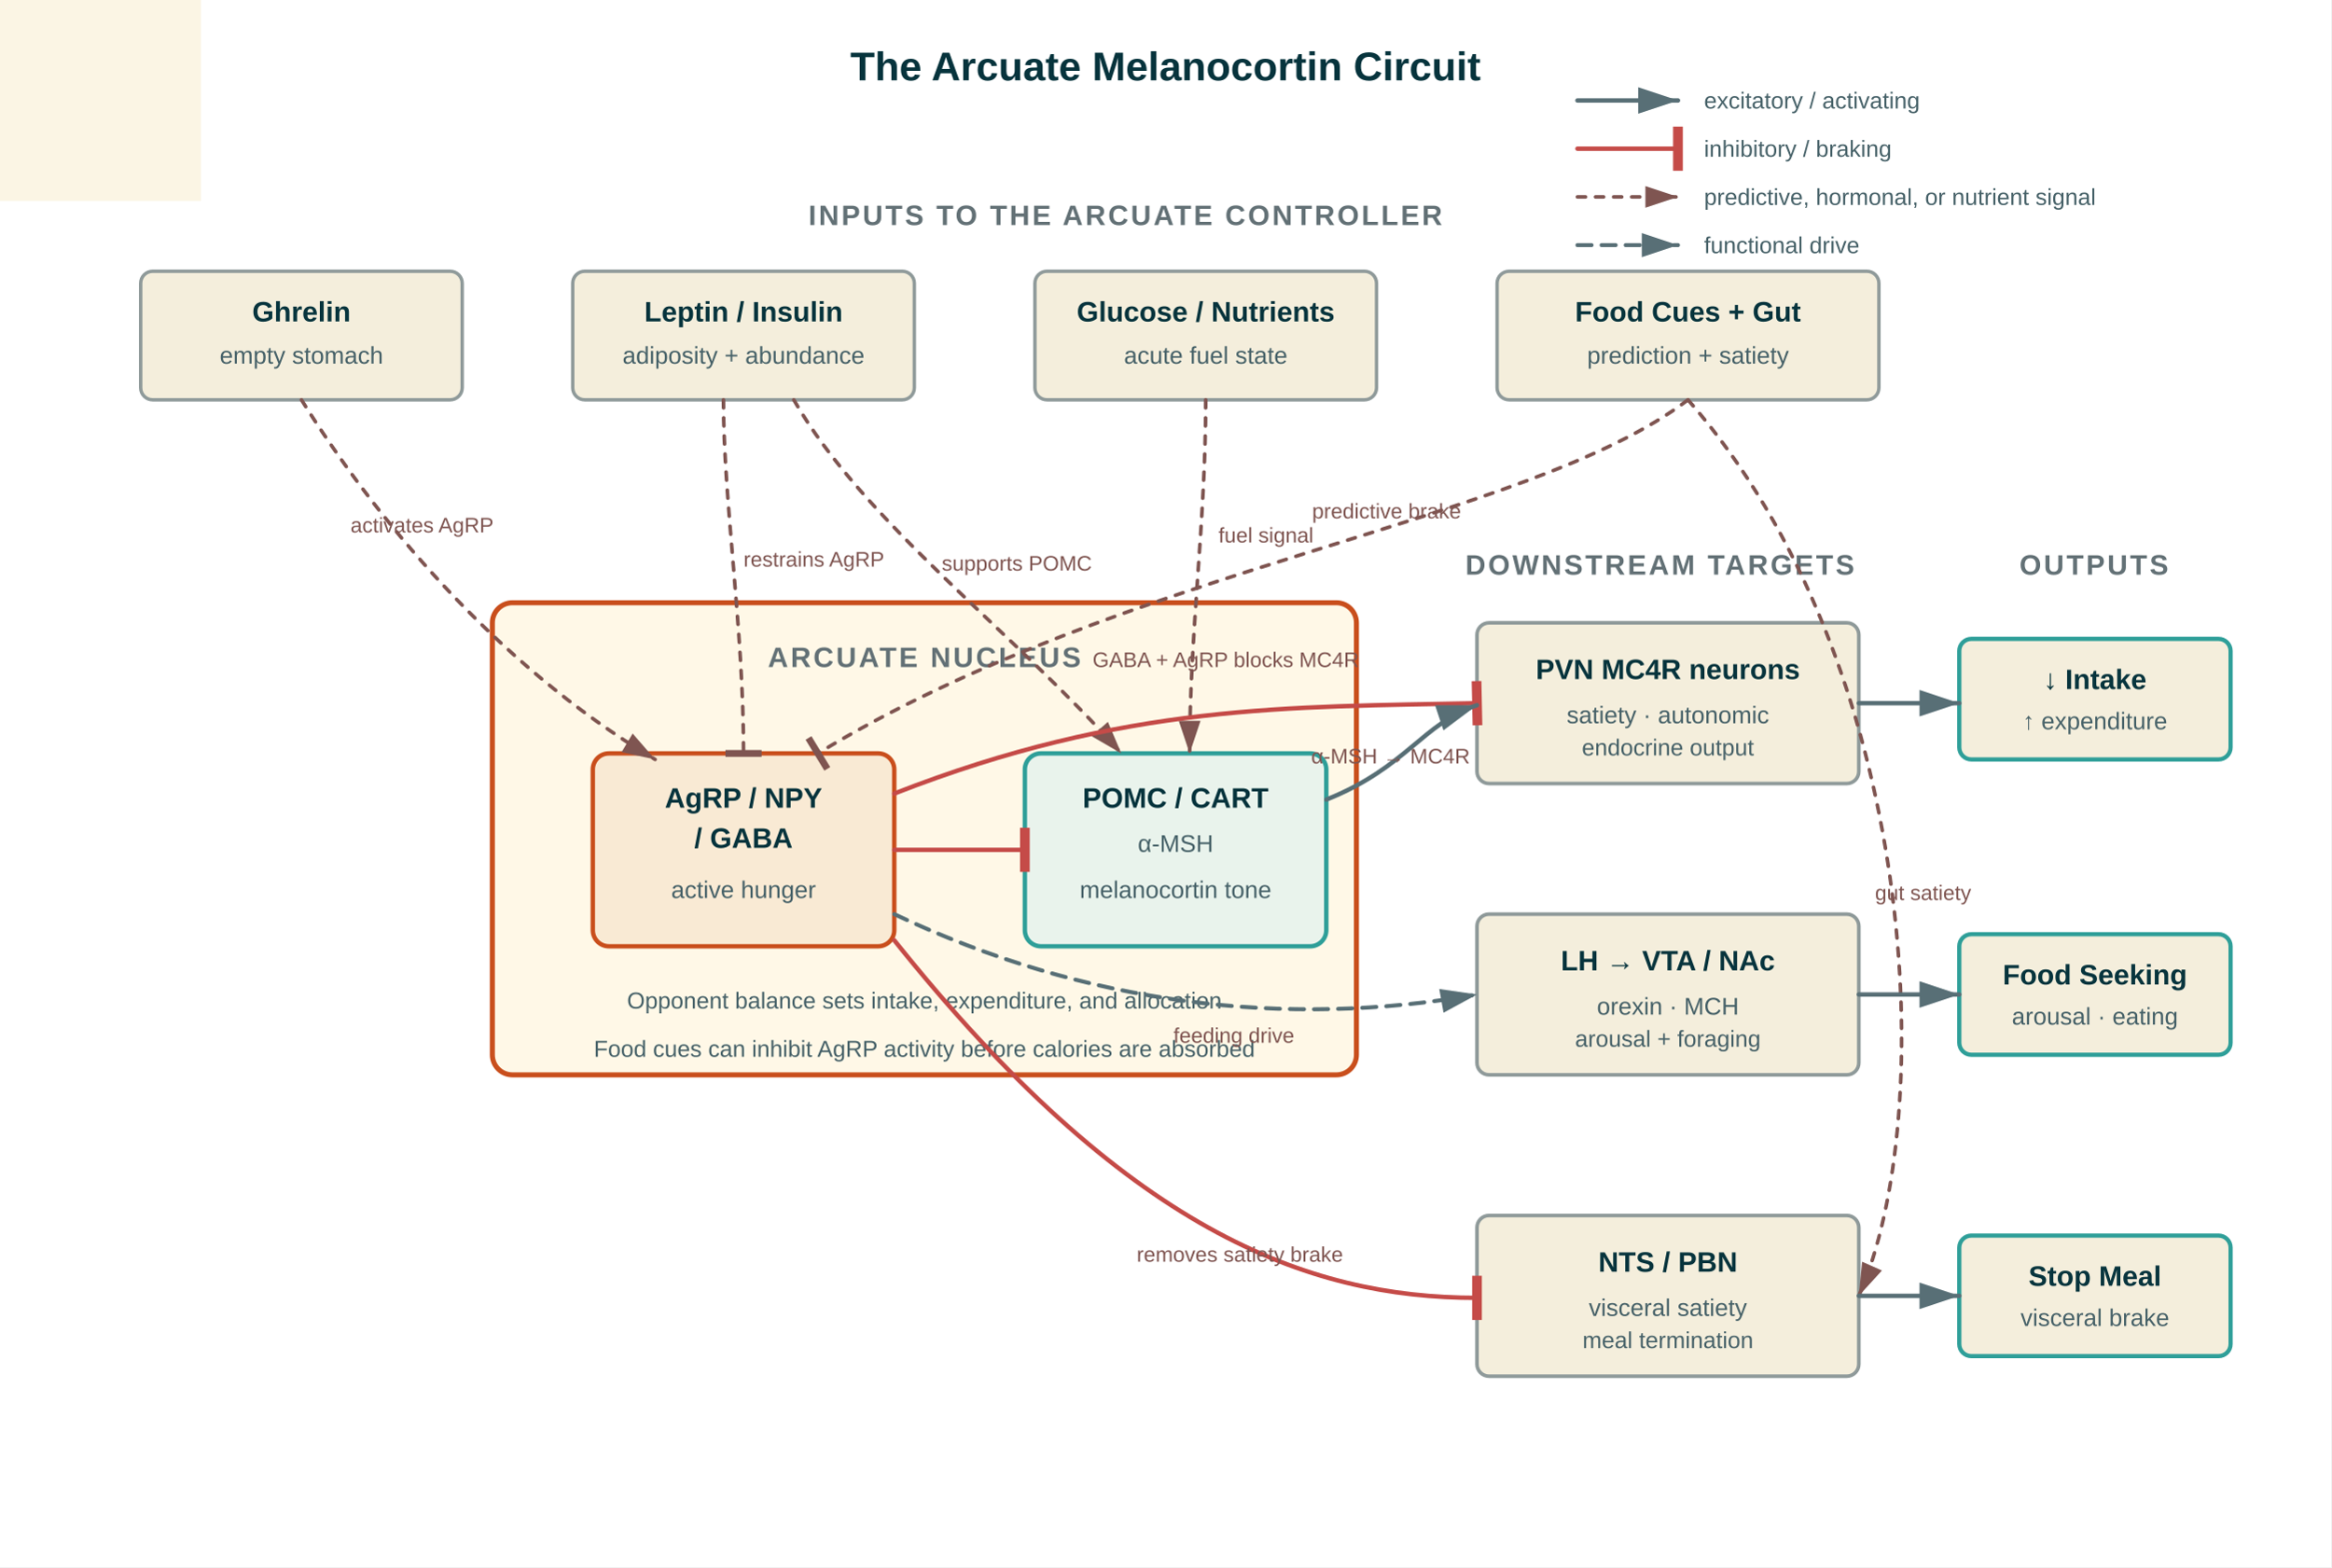
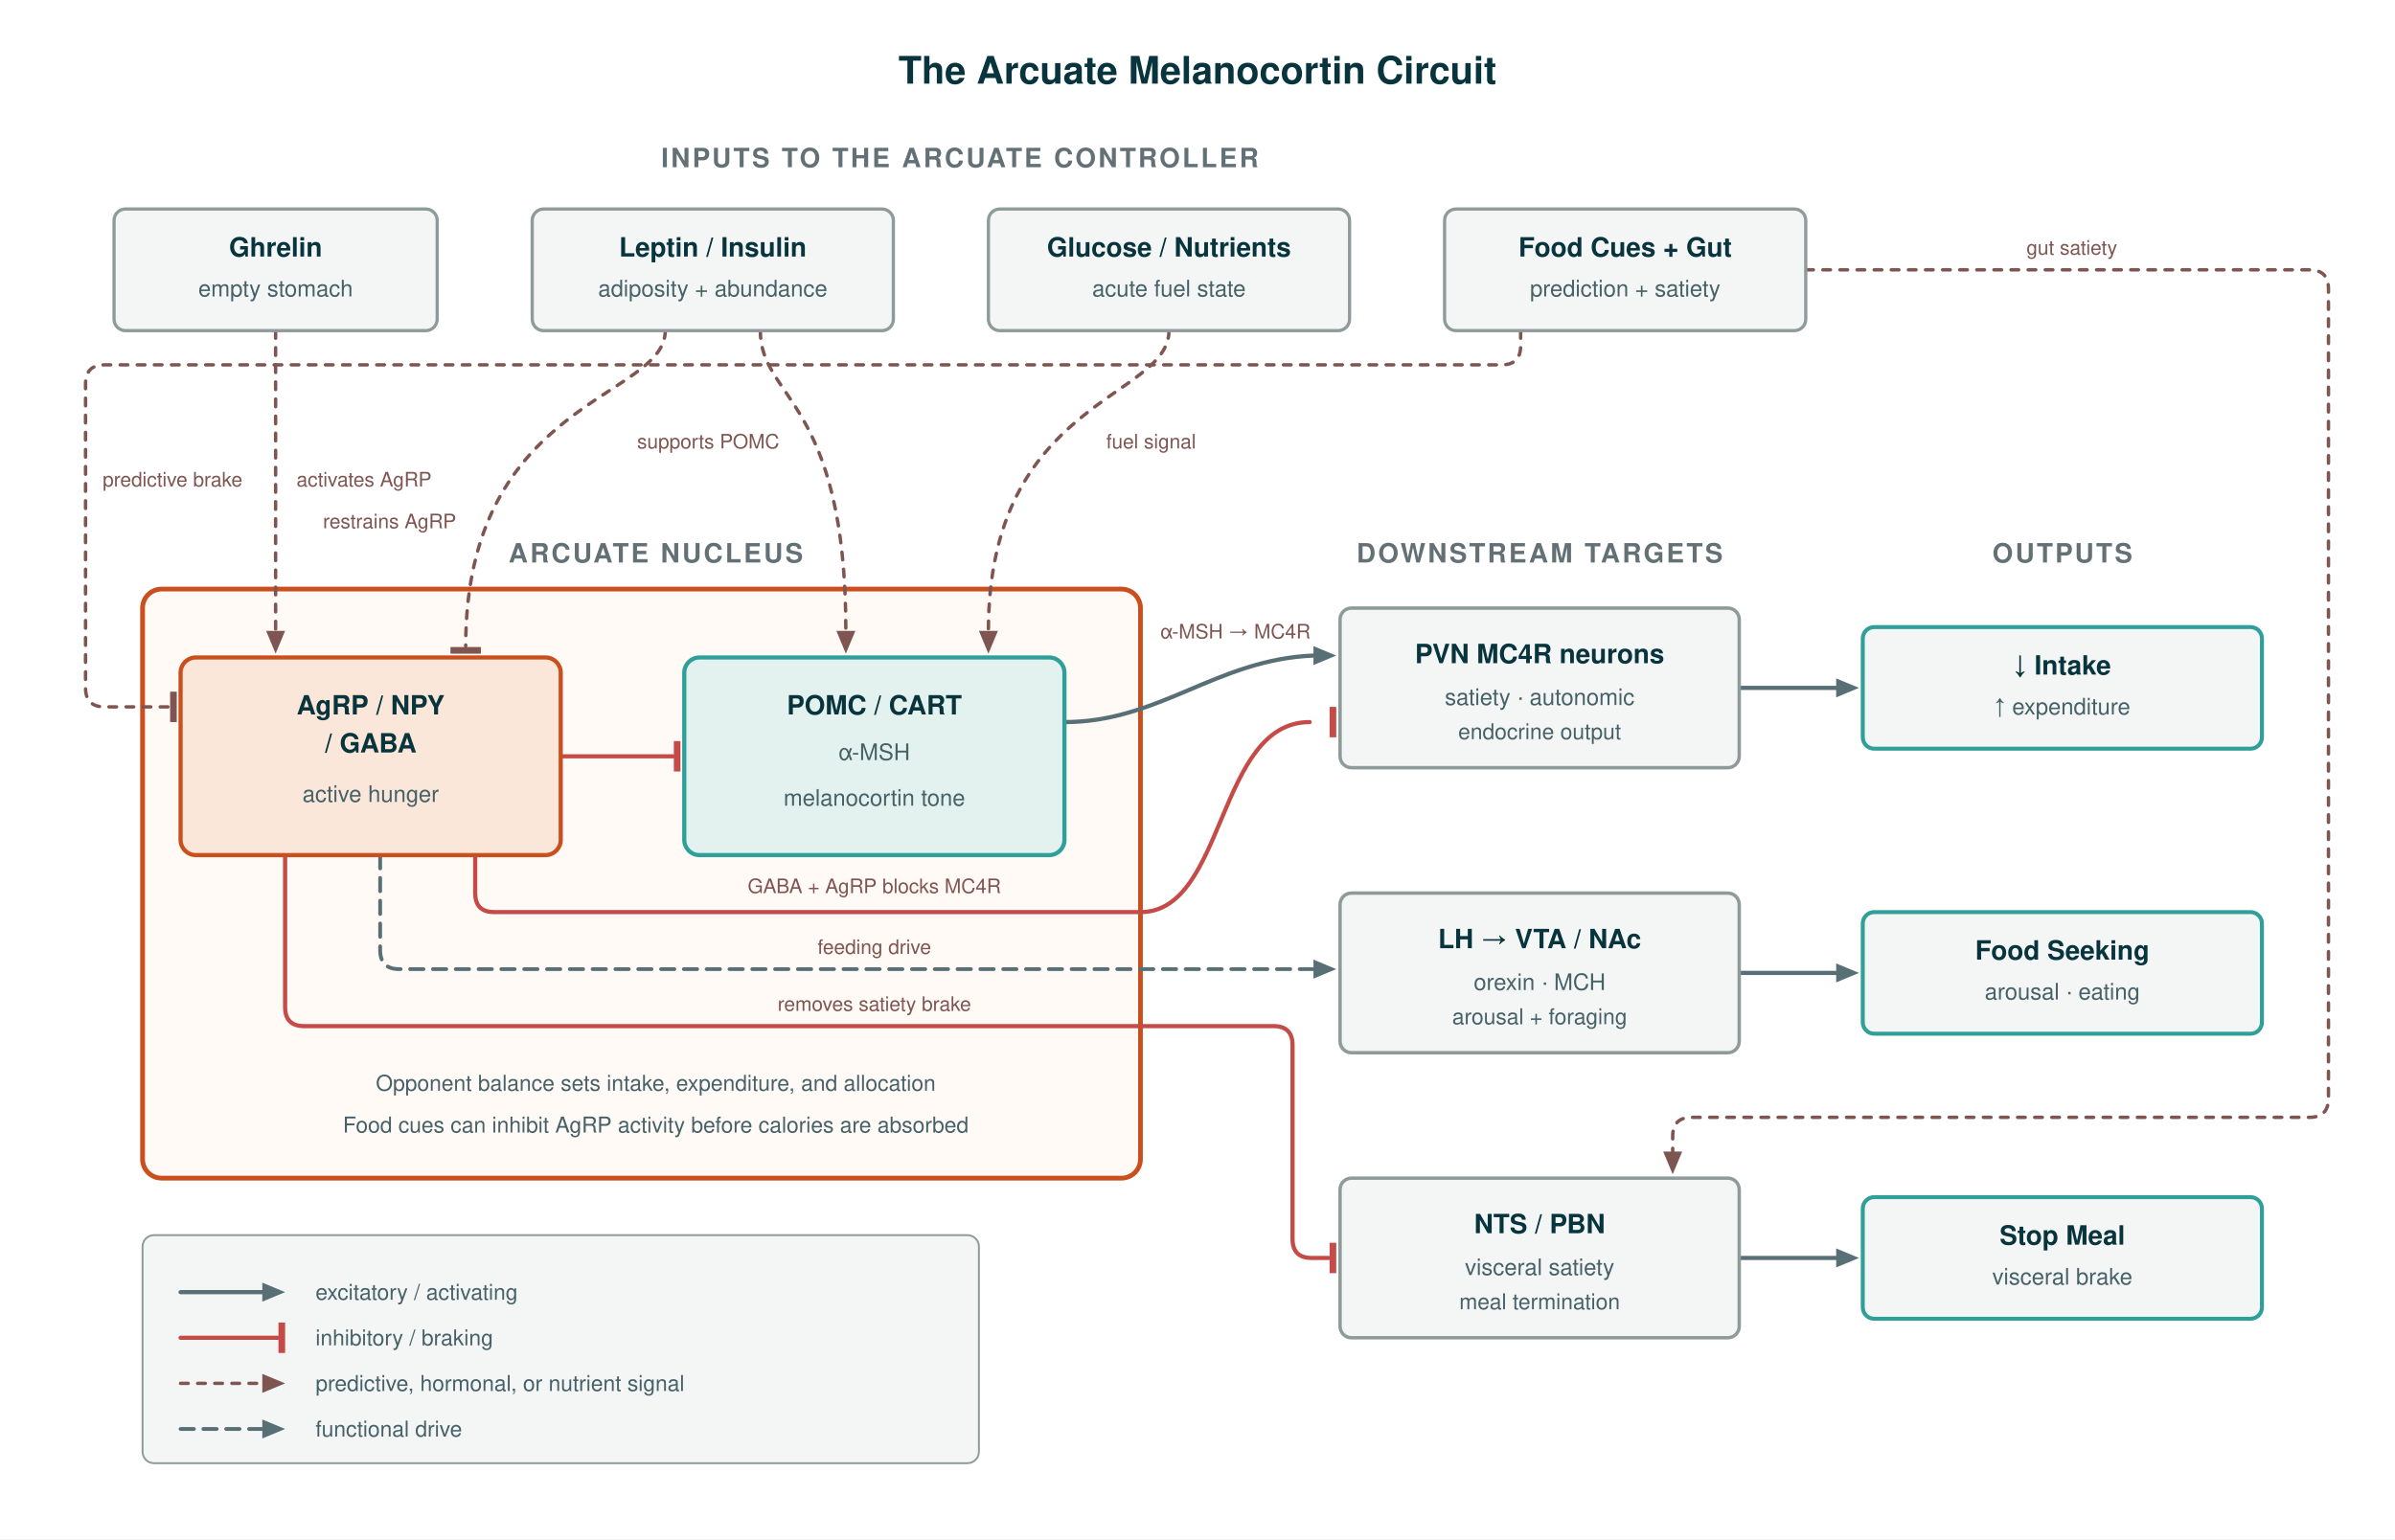
- <svg xmlns="http://www.w3.org/2000/svg" width="1160" height="780" viewBox="0 0 1160 780" role="img" aria-labelledby="title desc">
-   <rect width="1160" height="780" fill="#ffffff" />
-   <defs>
-     <style>
-       .title { font-family: Arial, Helvetica, sans-serif; font-size: 20px; font-weight: 600; fill: #07343d; }
-       .header { font-family: Arial, Helvetica, sans-serif; font-size: 14px; letter-spacing: 1.2px; font-weight: 600; fill: #637176; }
-       .box-title { font-family: Arial, Helvetica, sans-serif; font-size: 14px; font-weight: 600; fill: #07343d; }
-       .box-sub { font-family: Arial, Helvetica, sans-serif; font-size: 12px; fill: #466168; }
-       .small-sub { font-family: Arial, Helvetica, sans-serif; font-size: 11.5px; fill: #466168; }
-       .input-box { fill: #f4eedc; stroke: #8f9a9a; stroke-width: 1.7; }
-       .arc-bg { fill: #fff8e7; stroke: #c94f1d; stroke-width: 2.5; }
-       .agrp-box { fill: #f9ead4; stroke: #c94f1d; stroke-width: 2.2; }
-       .pomc-box { fill: #e9f3ec; stroke: #2f9f99; stroke-width: 2.2; }
-       .target-box { fill: #f4eedc; stroke: #8f9a9a; stroke-width: 1.8; }
-       .effect-box { fill: #f4eedc; stroke: #2f9f99; stroke-width: 2.1; }
-       .soft-bg { fill: #fbf5e4; }
-       .excit { fill: none; stroke: #586f76; stroke-width: 2.2; stroke-linecap: round; stroke-linejoin: round; }
-       .func { fill: none; stroke: #586f76; stroke-width: 2.0; stroke-dasharray: 7 5; stroke-linecap: round; stroke-linejoin: round; }
-       .inhib { fill: none; stroke: #c54b48; stroke-width: 2.2; stroke-linecap: round; stroke-linejoin: round; }
-       .dash { fill: none; stroke: #7f5551; stroke-width: 1.8; stroke-dasharray: 4 5; stroke-linecap: round; stroke-linejoin: round; }
-       .label { font-family: Arial, Helvetica, sans-serif; font-size: 10.5px; fill: #7f5551; }
-       .legend { font-family: Arial, Helvetica, sans-serif; font-size: 11.5px; fill: #466168; }
-     </style>
-     <marker id="arrow" markerWidth="10" markerHeight="10" refX="9" refY="3" orient="auto" markerUnits="strokeWidth">
-       <path d="M0,0 L9,3 L0,6 Z" fill="#586f76" />
-     </marker>
-     <marker id="arrow-brown" markerWidth="10" markerHeight="10" refX="9" refY="3" orient="auto" markerUnits="strokeWidth">
-       <path d="M0,0 L9,3 L0,6 Z" fill="#7f5551" />
-     </marker>
-     <marker id="bar" markerWidth="10" markerHeight="10" refX="8" refY="5" orient="auto" markerUnits="strokeWidth">
-       <path d="M8,0 L8,10" stroke="#c54b48" stroke-width="2.2" stroke-linecap="round" fill="none" />
-     </marker>
-     <marker id="bar-brown" markerWidth="10" markerHeight="10" refX="8" refY="5" orient="auto" markerUnits="strokeWidth">
-       <path d="M8,0 L8,10" stroke="#7f5551" stroke-width="1.9" stroke-linecap="round" fill="none" />
-     </marker>
-   </defs>
-   <rect class="soft-bg" x="0" y="0" width="100" height="100" />
-   <text class="title" x="580" y="40" text-anchor="middle">The Arcuate Melanocortin Circuit</text>
-   <path class="excit" d="M785 50 H835" marker-end="url(#arrow)" />
-   <text class="legend" x="848" y="54">excitatory / activating</text>
-   <path class="inhib" d="M785 74 H835" marker-end="url(#bar)" />
-   <text class="legend" x="848" y="78">inhibitory / braking</text>
-   <path class="dash" d="M785 98 H835" marker-end="url(#arrow-brown)" />
-   <text class="legend" x="848" y="102">predictive, hormonal, or nutrient signal</text>
-   <path class="func" d="M785 122 H835" marker-end="url(#arrow)" />
-   <text class="legend" x="848" y="126">functional drive</text>
-   <text class="header" x="560" y="112" text-anchor="middle">INPUTS TO THE ARCUATE CONTROLLER</text>
-   <rect class="input-box" x="70" y="135" rx="6" ry="6" width="160" height="64" />
-   <text class="box-title" x="150" y="160" text-anchor="middle">Ghrelin</text>
-   <text class="box-sub" x="150" y="181" text-anchor="middle">empty stomach</text>
-   <rect class="input-box" x="285" y="135" rx="6" ry="6" width="170" height="64" />
-   <text class="box-title" x="370" y="160" text-anchor="middle">Leptin / Insulin</text>
-   <text class="box-sub" x="370" y="181" text-anchor="middle">adiposity + abundance</text>
-   <rect class="input-box" x="515" y="135" rx="6" ry="6" width="170" height="64" />
-   <text class="box-title" x="600" y="160" text-anchor="middle">Glucose / Nutrients</text>
-   <text class="box-sub" x="600" y="181" text-anchor="middle">acute fuel state</text>
-   <rect class="input-box" x="745" y="135" rx="6" ry="6" width="190" height="64" />
-   <text class="box-title" x="840" y="160" text-anchor="middle">Food Cues + Gut</text>
-   <text class="box-sub" x="840" y="181" text-anchor="middle">prediction + satiety</text>
-   <rect class="arc-bg" x="245" y="300" rx="10" ry="10" width="430" height="235" />
-   <text class="header" x="460" y="332" text-anchor="middle">ARCUATE NUCLEUS</text>
-   <rect class="agrp-box" x="295" y="375" rx="8" ry="8" width="150" height="96" />
-   <text class="box-title" x="370" y="402" text-anchor="middle">AgRP / NPY</text>
-   <text class="box-title" x="370" y="422" text-anchor="middle">/ GABA</text>
-   <text class="box-sub" x="370" y="447" text-anchor="middle">active hunger</text>
-   <rect class="pomc-box" x="510" y="375" rx="8" ry="8" width="150" height="96" />
-   <text class="box-title" x="585" y="402" text-anchor="middle">POMC / CART</text>
-   <text class="box-sub" x="585" y="424" text-anchor="middle">α-MSH</text>
-   <text class="box-sub" x="585" y="447" text-anchor="middle">melanocortin tone</text>
-   <text class="small-sub" x="460" y="502" text-anchor="middle">Opponent balance sets intake, expenditure, and allocation</text>
-   <text class="small-sub" x="460" y="526" text-anchor="middle">Food cues can inhibit AgRP activity before calories are absorbed</text>
-   <text class="header" x="826" y="286" text-anchor="middle">DOWNSTREAM TARGETS</text>
-   <rect class="target-box" x="735" y="310" rx="6" ry="6" width="190" height="80" />
-   <text class="box-title" x="830" y="338" text-anchor="middle">PVN MC4R neurons</text>
-   <text class="box-sub" x="830" y="360" text-anchor="middle">satiety · autonomic</text>
-   <text class="small-sub" x="830" y="376" text-anchor="middle">endocrine output</text>
-   <rect class="target-box" x="735" y="455" rx="6" ry="6" width="190" height="80" />
-   <text class="box-title" x="830" y="483" text-anchor="middle">LH → VTA / NAc</text>
-   <text class="box-sub" x="830" y="505" text-anchor="middle">orexin · MCH</text>
-   <text class="small-sub" x="830" y="521" text-anchor="middle">arousal + foraging</text>
-   <rect class="target-box" x="735" y="605" rx="6" ry="6" width="190" height="80" />
-   <text class="box-title" x="830" y="633" text-anchor="middle">NTS / PBN</text>
-   <text class="box-sub" x="830" y="655" text-anchor="middle">visceral satiety</text>
-   <text class="small-sub" x="830" y="671" text-anchor="middle">meal termination</text>
-   <text class="header" x="1042" y="286" text-anchor="middle">OUTPUTS</text>
-   <rect class="effect-box" x="975" y="318" rx="6" ry="6" width="135" height="60" />
-   <text class="box-title" x="1042.5" y="343" text-anchor="middle">↓ Intake</text>
-   <text class="box-sub" x="1042.5" y="363" text-anchor="middle">↑ expenditure</text>
-   <rect class="effect-box" x="975" y="465" rx="6" ry="6" width="135" height="60" />
-   <text class="box-title" x="1042.5" y="490" text-anchor="middle">Food Seeking</text>
-   <text class="box-sub" x="1042.5" y="510" text-anchor="middle">arousal · eating</text>
-   <rect class="effect-box" x="975" y="615" rx="6" ry="6" width="135" height="60" />
-   <text class="box-title" x="1042.5" y="640" text-anchor="middle">Stop Meal</text>
-   <text class="box-sub" x="1042.5" y="660" text-anchor="middle">visceral brake</text>
-   <path class="dash" d="M150 199 C185 255, 245 330, 326 378" marker-end="url(#arrow-brown)" />
-   <text class="label" x="210" y="265" text-anchor="middle">activates AgRP</text>
-   <path class="dash" d="M360 199 C360 250, 370 312, 370 375" marker-end="url(#bar-brown)" />
-   <text class="label" x="405" y="282" text-anchor="middle">restrains AgRP</text>
-   <path class="dash" d="M395 199 C430 260, 505 315, 558 375" marker-end="url(#arrow-brown)" />
-   <text class="label" x="506" y="284" text-anchor="middle">supports POMC</text>
-   <path class="dash" d="M600 199 C600 260, 592 315, 592 375" marker-end="url(#arrow-brown)" />
-   <text class="label" x="630" y="270" text-anchor="middle">fuel signal</text>
-   <path class="dash" d="M840 199 C760 260, 560 282, 407 375" marker-end="url(#bar-brown)" />
-   <text class="label" x="690" y="258" text-anchor="middle">predictive brake</text>
-   <path class="dash" d="M840 199 C955 330, 965 555, 925 645" marker-end="url(#arrow-brown)" />
-   <text class="label" x="957" y="448" text-anchor="middle">gut satiety</text>
-   <path class="inhib" d="M445 423 H510" marker-end="url(#bar)" />
-   <path class="inhib" d="M445 395 C560 350, 642 352, 735 350" marker-end="url(#bar)" />
-   <text class="label" x="610" y="332" text-anchor="middle">GABA + AgRP blocks MC4R</text>
-   <path class="excit" d="M660 398 C700 382, 708 360, 735 351" marker-end="url(#arrow)" />
-   <text class="label" x="692" y="380" text-anchor="middle">α-MSH → MC4R</text>
-   <path class="func" d="M445 455 C540 500, 640 512, 735 495" marker-end="url(#arrow)" />
-   <text class="label" x="614" y="519" text-anchor="middle">feeding drive</text>
-   <path class="inhib" d="M445 468 C560 612, 650 646, 735 646" marker-end="url(#bar)" />
-   <text class="label" x="617" y="628" text-anchor="middle">removes satiety brake</text>
-   <path class="excit" d="M925 350 H975" marker-end="url(#arrow)" />
-   <path class="excit" d="M925 495 H975" marker-end="url(#arrow)" />
-   <path class="excit" d="M925 645 H975" marker-end="url(#arrow)" />
+ <svg xmlns="http://www.w3.org/2000/svg" width="1260" height="810" viewBox="0 0 1260 810" role="img" aria-labelledby="title desc">
+   <rect x="0" y="0" width="1260" height="810" rx="0" ry="0" fill="#ffffff" stroke="none" stroke-width="0" />
+   <rect x="75" y="310" width="525" height="310" rx="10" ry="10" fill="#fffaf6" stroke="#c94f1d" stroke-width="2.5" />
+   <path d="M 145 174 L 145 332" fill="none" stroke="#7f5551" stroke-width="1.8" stroke-linecap="round" stroke-linejoin="round" stroke-dasharray="4 5" />
+   <path d="M 145,344 L 140,332 L 150,332 Z" fill="#7f5551" />
+   <text x="156" y="256" font-family="Helvetica Neue, Helvetica, Arial, sans-serif" font-size="10.5" font-weight="normal" fill="#7f5551" text-anchor="start">activates AgRP</text>
+   <path d="M 350 174 C 350 210, 245 210, 245 340" fill="none" stroke="#7f5551" stroke-width="1.8" stroke-linecap="round" stroke-linejoin="round" stroke-dasharray="4 5" />
+   <path d="M 237,344 L 253,344 L 253,340.5 L 237,340.5 Z" fill="#7f5551" />
+   <text x="240" y="278" font-family="Helvetica Neue, Helvetica, Arial, sans-serif" font-size="10.5" font-weight="normal" fill="#7f5551" text-anchor="end">restrains AgRP</text>
+   <path d="M 400 174 C 400 210, 445 210, 445 332" fill="none" stroke="#7f5551" stroke-width="1.8" stroke-linecap="round" stroke-linejoin="round" stroke-dasharray="4 5" />
+   <path d="M 445,344 L 440,332 L 450,332 Z" fill="#7f5551" />
+   <text x="410" y="236" font-family="Helvetica Neue, Helvetica, Arial, sans-serif" font-size="10.5" font-weight="normal" fill="#7f5551" text-anchor="end">supports POMC</text>
+   <path d="M 615 174 C 615 210, 520 210, 520 332" fill="none" stroke="#7f5551" stroke-width="1.8" stroke-linecap="round" stroke-linejoin="round" stroke-dasharray="4 5" />
+   <path d="M 520,344 L 515,332 L 525,332 Z" fill="#7f5551" />
+   <text x="582" y="236" font-family="Helvetica Neue, Helvetica, Arial, sans-serif" font-size="10.5" font-weight="normal" fill="#7f5551" text-anchor="start">fuel signal</text>
+   <path d="M 800 174 L 800 182 Q 800 192, 790 192 L 55 192 Q 45 192, 45 202 L 45 362 Q 45 372, 55 372 L 89 372" fill="none" stroke="#7f5551" stroke-width="1.8" stroke-linecap="round" stroke-linejoin="round" stroke-dasharray="4 5" />
+   <path d="M 93,380 L 93,364 L 89.5,364 L 89.5,380 Z" fill="#7f5551" />
+   <text x="54" y="256" font-family="Helvetica Neue, Helvetica, Arial, sans-serif" font-size="10.5" font-weight="normal" fill="#7f5551" text-anchor="start">predictive brake</text>
+   <path d="M 295 398 L 354 398" fill="none" stroke="#c54b48" stroke-width="2.2" stroke-linecap="round" stroke-linejoin="round" />
+   <path d="M 358,406 L 358,390 L 354.5,390 L 354.5,406 Z" fill="#c54b48" />
+   <path d="M 250 450 L 250 470 Q 250 480, 260 480 L 600 480 C 645 480, 640 380, 689 380" fill="none" stroke="#c54b48" stroke-width="2.2" stroke-linecap="round" stroke-linejoin="round" />
+   <path d="M 703,388 L 703,372 L 699.5,372 L 699.5,388 Z" fill="#c54b48" />
+   <text x="460" y="470" font-family="Helvetica Neue, Helvetica, Arial, sans-serif" font-size="10.5" font-weight="normal" fill="#7f5551" text-anchor="middle">GABA + AgRP blocks MC4R</text>
+   <path d="M 560 380 C 610 380, 640 347, 691 345" fill="none" stroke="#586f76" stroke-width="2.2" stroke-linecap="round" stroke-linejoin="round" />
+   <path d="M 703,345 L 691,350 L 691,340 Z" fill="#586f76" />
+   <text x="650" y="336" font-family="Helvetica Neue, Helvetica, Arial, sans-serif" font-size="10.5" font-weight="normal" fill="#7f5551" text-anchor="middle">α-MSH → MC4R</text>
+   <path d="M 200 450 L 200 500 Q 200 510, 210 510 L 691 510" fill="none" stroke="#586f76" stroke-width="2.0" stroke-linecap="round" stroke-linejoin="round" stroke-dasharray="7 5" />
+   <path d="M 703,510 L 691,515 L 691,505 Z" fill="#586f76" />
+   <text x="460" y="502" font-family="Helvetica Neue, Helvetica, Arial, sans-serif" font-size="10.5" font-weight="normal" fill="#7f5551" text-anchor="middle">feeding drive</text>
+   <path d="M 150 450 L 150 530 Q 150 540, 160 540 L 670 540 Q 680 540, 680 550 L 680 652 Q 680 662, 690 662 L 699 662" fill="none" stroke="#c54b48" stroke-width="2.2" stroke-linecap="round" stroke-linejoin="round" />
+   <path d="M 703,670 L 703,654 L 699.5,654 L 699.5,670 Z" fill="#c54b48" />
+   <text x="460" y="532" font-family="Helvetica Neue, Helvetica, Arial, sans-serif" font-size="10.5" font-weight="normal" fill="#7f5551" text-anchor="middle">removes satiety brake</text>
+   <path d="M 950 142 L 1215 142 Q 1225 142, 1225 152 L 1225 578 Q 1225 588, 1215 588 L 890 588 Q 880 588, 880 598 L 880 606" fill="none" stroke="#7f5551" stroke-width="1.8" stroke-linecap="round" stroke-linejoin="round" stroke-dasharray="4 5" />
+   <path d="M 880,618 L 875,606 L 885,606 Z" fill="#7f5551" />
+   <text x="1090" y="134" font-family="Helvetica Neue, Helvetica, Arial, sans-serif" font-size="10.5" font-weight="normal" fill="#7f5551" text-anchor="middle">gut satiety</text>
+   <path d="M 915 362 L 966 362" fill="none" stroke="#586f76" stroke-width="2.2" stroke-linecap="round" stroke-linejoin="round" />
+   <path d="M 978,362 L 966,367 L 966,357 Z" fill="#586f76" />
+   <path d="M 915 512 L 966 512" fill="none" stroke="#586f76" stroke-width="2.2" stroke-linecap="round" stroke-linejoin="round" />
+   <path d="M 978,512 L 966,517 L 966,507 Z" fill="#586f76" />
+   <path d="M 915 662 L 966 662" fill="none" stroke="#586f76" stroke-width="2.2" stroke-linecap="round" stroke-linejoin="round" />
+   <path d="M 978,662 L 966,667 L 966,657 Z" fill="#586f76" />
+   <rect x="60" y="110" width="170" height="64" rx="6" ry="6" fill="#f4f6f6" stroke="#8f9a9a" stroke-width="1.7" />
+   <text x="145" y="135" font-family="Helvetica Neue, Helvetica, Arial, sans-serif" font-size="14" font-weight="600" fill="#07343d" text-anchor="middle">Ghrelin</text>
+   <text x="145" y="156" font-family="Helvetica Neue, Helvetica, Arial, sans-serif" font-size="12" font-weight="normal" fill="#466168" text-anchor="middle">empty stomach</text>
+   <rect x="280" y="110" width="190" height="64" rx="6" ry="6" fill="#f4f6f6" stroke="#8f9a9a" stroke-width="1.7" />
+   <text x="375" y="135" font-family="Helvetica Neue, Helvetica, Arial, sans-serif" font-size="14" font-weight="600" fill="#07343d" text-anchor="middle">Leptin / Insulin</text>
+   <text x="375" y="156" font-family="Helvetica Neue, Helvetica, Arial, sans-serif" font-size="12" font-weight="normal" fill="#466168" text-anchor="middle">adiposity + abundance</text>
+   <rect x="520" y="110" width="190" height="64" rx="6" ry="6" fill="#f4f6f6" stroke="#8f9a9a" stroke-width="1.7" />
+   <text x="615" y="135" font-family="Helvetica Neue, Helvetica, Arial, sans-serif" font-size="14" font-weight="600" fill="#07343d" text-anchor="middle">Glucose / Nutrients</text>
+   <text x="615" y="156" font-family="Helvetica Neue, Helvetica, Arial, sans-serif" font-size="12" font-weight="normal" fill="#466168" text-anchor="middle">acute fuel state</text>
+   <rect x="760" y="110" width="190" height="64" rx="6" ry="6" fill="#f4f6f6" stroke="#8f9a9a" stroke-width="1.7" />
+   <text x="855" y="135" font-family="Helvetica Neue, Helvetica, Arial, sans-serif" font-size="14" font-weight="600" fill="#07343d" text-anchor="middle">Food Cues + Gut</text>
+   <text x="855" y="156" font-family="Helvetica Neue, Helvetica, Arial, sans-serif" font-size="12" font-weight="normal" fill="#466168" text-anchor="middle">prediction + satiety</text>
+   <rect x="95" y="346" width="200" height="104" rx="8" ry="8" fill="#fbe7d9" stroke="#c94f1d" stroke-width="2.2" />
+   <text x="195" y="376" font-family="Helvetica Neue, Helvetica, Arial, sans-serif" font-size="14" font-weight="600" fill="#07343d" text-anchor="middle">AgRP / NPY</text>
+   <text x="195" y="396" font-family="Helvetica Neue, Helvetica, Arial, sans-serif" font-size="14" font-weight="600" fill="#07343d" text-anchor="middle">/ GABA</text>
+   <text x="195" y="422" font-family="Helvetica Neue, Helvetica, Arial, sans-serif" font-size="12" font-weight="normal" fill="#466168" text-anchor="middle">active hunger</text>
+   <rect x="360" y="346" width="200" height="104" rx="8" ry="8" fill="#e4f2ef" stroke="#2f9f99" stroke-width="2.2" />
+   <text x="460" y="376" font-family="Helvetica Neue, Helvetica, Arial, sans-serif" font-size="14" font-weight="600" fill="#07343d" text-anchor="middle">POMC / CART</text>
+   <text x="460" y="400" font-family="Helvetica Neue, Helvetica, Arial, sans-serif" font-size="12" font-weight="normal" fill="#466168" text-anchor="middle">α-MSH</text>
+   <text x="460" y="424" font-family="Helvetica Neue, Helvetica, Arial, sans-serif" font-size="12" font-weight="normal" fill="#466168" text-anchor="middle">melanocortin tone</text>
+   <text x="345" y="574" font-family="Helvetica Neue, Helvetica, Arial, sans-serif" font-size="11.5" font-weight="normal" fill="#466168" text-anchor="middle">Opponent balance sets intake, expenditure, and allocation</text>
+   <text x="345" y="596" font-family="Helvetica Neue, Helvetica, Arial, sans-serif" font-size="11.5" font-weight="normal" fill="#466168" text-anchor="middle">Food cues can inhibit AgRP activity before calories are absorbed</text>
+   <rect x="705" y="320" width="210" height="84" rx="6" ry="6" fill="#f4f6f6" stroke="#8f9a9a" stroke-width="1.8" />
+   <text x="810" y="349" font-family="Helvetica Neue, Helvetica, Arial, sans-serif" font-size="14" font-weight="600" fill="#07343d" text-anchor="middle">PVN MC4R neurons</text>
+   <text x="810" y="371" font-family="Helvetica Neue, Helvetica, Arial, sans-serif" font-size="12" font-weight="normal" fill="#466168" text-anchor="middle">satiety · autonomic</text>
+   <text x="810" y="389" font-family="Helvetica Neue, Helvetica, Arial, sans-serif" font-size="11.5" font-weight="normal" fill="#466168" text-anchor="middle">endocrine output</text>
+   <rect x="705" y="470" width="210" height="84" rx="6" ry="6" fill="#f4f6f6" stroke="#8f9a9a" stroke-width="1.8" />
+   <text x="810" y="499" font-family="Helvetica Neue, Helvetica, Arial, sans-serif" font-size="14" font-weight="600" fill="#07343d" text-anchor="middle">LH → VTA / NAc</text>
+   <text x="810" y="521" font-family="Helvetica Neue, Helvetica, Arial, sans-serif" font-size="12" font-weight="normal" fill="#466168" text-anchor="middle">orexin · MCH</text>
+   <text x="810" y="539" font-family="Helvetica Neue, Helvetica, Arial, sans-serif" font-size="11.5" font-weight="normal" fill="#466168" text-anchor="middle">arousal + foraging</text>
+   <rect x="705" y="620" width="210" height="84" rx="6" ry="6" fill="#f4f6f6" stroke="#8f9a9a" stroke-width="1.8" />
+   <text x="810" y="649" font-family="Helvetica Neue, Helvetica, Arial, sans-serif" font-size="14" font-weight="600" fill="#07343d" text-anchor="middle">NTS / PBN</text>
+   <text x="810" y="671" font-family="Helvetica Neue, Helvetica, Arial, sans-serif" font-size="12" font-weight="normal" fill="#466168" text-anchor="middle">visceral satiety</text>
+   <text x="810" y="689" font-family="Helvetica Neue, Helvetica, Arial, sans-serif" font-size="11.5" font-weight="normal" fill="#466168" text-anchor="middle">meal termination</text>
+   <rect x="980" y="330" width="210" height="64" rx="6" ry="6" fill="#f4f6f6" stroke="#2f9f99" stroke-width="2.1" />
+   <text x="1085" y="355" font-family="Helvetica Neue, Helvetica, Arial, sans-serif" font-size="14" font-weight="600" fill="#07343d" text-anchor="middle">↓ Intake</text>
+   <text x="1085" y="376" font-family="Helvetica Neue, Helvetica, Arial, sans-serif" font-size="12" font-weight="normal" fill="#466168" text-anchor="middle">↑ expenditure</text>
+   <rect x="980" y="480" width="210" height="64" rx="6" ry="6" fill="#f4f6f6" stroke="#2f9f99" stroke-width="2.1" />
+   <text x="1085" y="505" font-family="Helvetica Neue, Helvetica, Arial, sans-serif" font-size="14" font-weight="600" fill="#07343d" text-anchor="middle">Food Seeking</text>
+   <text x="1085" y="526" font-family="Helvetica Neue, Helvetica, Arial, sans-serif" font-size="12" font-weight="normal" fill="#466168" text-anchor="middle">arousal · eating</text>
+   <rect x="980" y="630" width="210" height="64" rx="6" ry="6" fill="#f4f6f6" stroke="#2f9f99" stroke-width="2.1" />
+   <text x="1085" y="655" font-family="Helvetica Neue, Helvetica, Arial, sans-serif" font-size="14" font-weight="600" fill="#07343d" text-anchor="middle">Stop Meal</text>
+   <text x="1085" y="676" font-family="Helvetica Neue, Helvetica, Arial, sans-serif" font-size="12" font-weight="normal" fill="#466168" text-anchor="middle">visceral brake</text>
+   <text x="630" y="44" font-family="Helvetica Neue, Helvetica, Arial, sans-serif" font-size="20" font-weight="600" fill="#07343d" text-anchor="middle">The Arcuate Melanocortin Circuit</text>
+   <text x="505" y="88" font-family="Helvetica Neue, Helvetica, Arial, sans-serif" font-size="14" font-weight="600" fill="#637176" text-anchor="middle" letter-spacing="1.2">INPUTS TO THE ARCUATE CONTROLLER</text>
+   <text x="345" y="296" font-family="Helvetica Neue, Helvetica, Arial, sans-serif" font-size="14" font-weight="600" fill="#637176" text-anchor="middle" letter-spacing="1.2">ARCUATE NUCLEUS</text>
+   <text x="810" y="296" font-family="Helvetica Neue, Helvetica, Arial, sans-serif" font-size="14" font-weight="600" fill="#637176" text-anchor="middle" letter-spacing="1.2">DOWNSTREAM TARGETS</text>
+   <text x="1085" y="296" font-family="Helvetica Neue, Helvetica, Arial, sans-serif" font-size="14" font-weight="600" fill="#637176" text-anchor="middle" letter-spacing="1.2">OUTPUTS</text>
+   <rect x="75" y="650" width="440" height="120" rx="6" ry="6" fill="#f4f6f6" stroke="#8f9a9a" stroke-width="1" />
+   <path d="M 95 680 L 140 680" fill="none" stroke="#586f76" stroke-width="2.2" stroke-linecap="round" stroke-linejoin="round" />
+   <path d="M 150,680 L 138,685 L 138,675 Z" fill="#586f76" />
+   <text x="166" y="684" font-family="Helvetica Neue, Helvetica, Arial, sans-serif" font-size="11.5" font-weight="normal" fill="#466168" text-anchor="start">excitatory / activating</text>
+   <path d="M 95 704 L 146 704" fill="none" stroke="#c54b48" stroke-width="2.2" stroke-linecap="round" stroke-linejoin="round" />
+   <path d="M 150,712 L 150,696 L 146.5,696 L 146.5,712 Z" fill="#c54b48" />
+   <text x="166" y="708" font-family="Helvetica Neue, Helvetica, Arial, sans-serif" font-size="11.5" font-weight="normal" fill="#466168" text-anchor="start">inhibitory / braking</text>
+   <path d="M 95 728 L 140 728" fill="none" stroke="#7f5551" stroke-width="1.8" stroke-linecap="round" stroke-linejoin="round" stroke-dasharray="4 5" />
+   <path d="M 150,728 L 138,733 L 138,723 Z" fill="#7f5551" />
+   <text x="166" y="732" font-family="Helvetica Neue, Helvetica, Arial, sans-serif" font-size="11.5" font-weight="normal" fill="#466168" text-anchor="start">predictive, hormonal, or nutrient signal</text>
+   <path d="M 95 752 L 140 752" fill="none" stroke="#586f76" stroke-width="2.0" stroke-linecap="round" stroke-linejoin="round" stroke-dasharray="7 5" />
+   <path d="M 150,752 L 138,757 L 138,747 Z" fill="#586f76" />
+   <text x="166" y="756" font-family="Helvetica Neue, Helvetica, Arial, sans-serif" font-size="11.5" font-weight="normal" fill="#466168" text-anchor="start">functional drive</text>
</svg>
